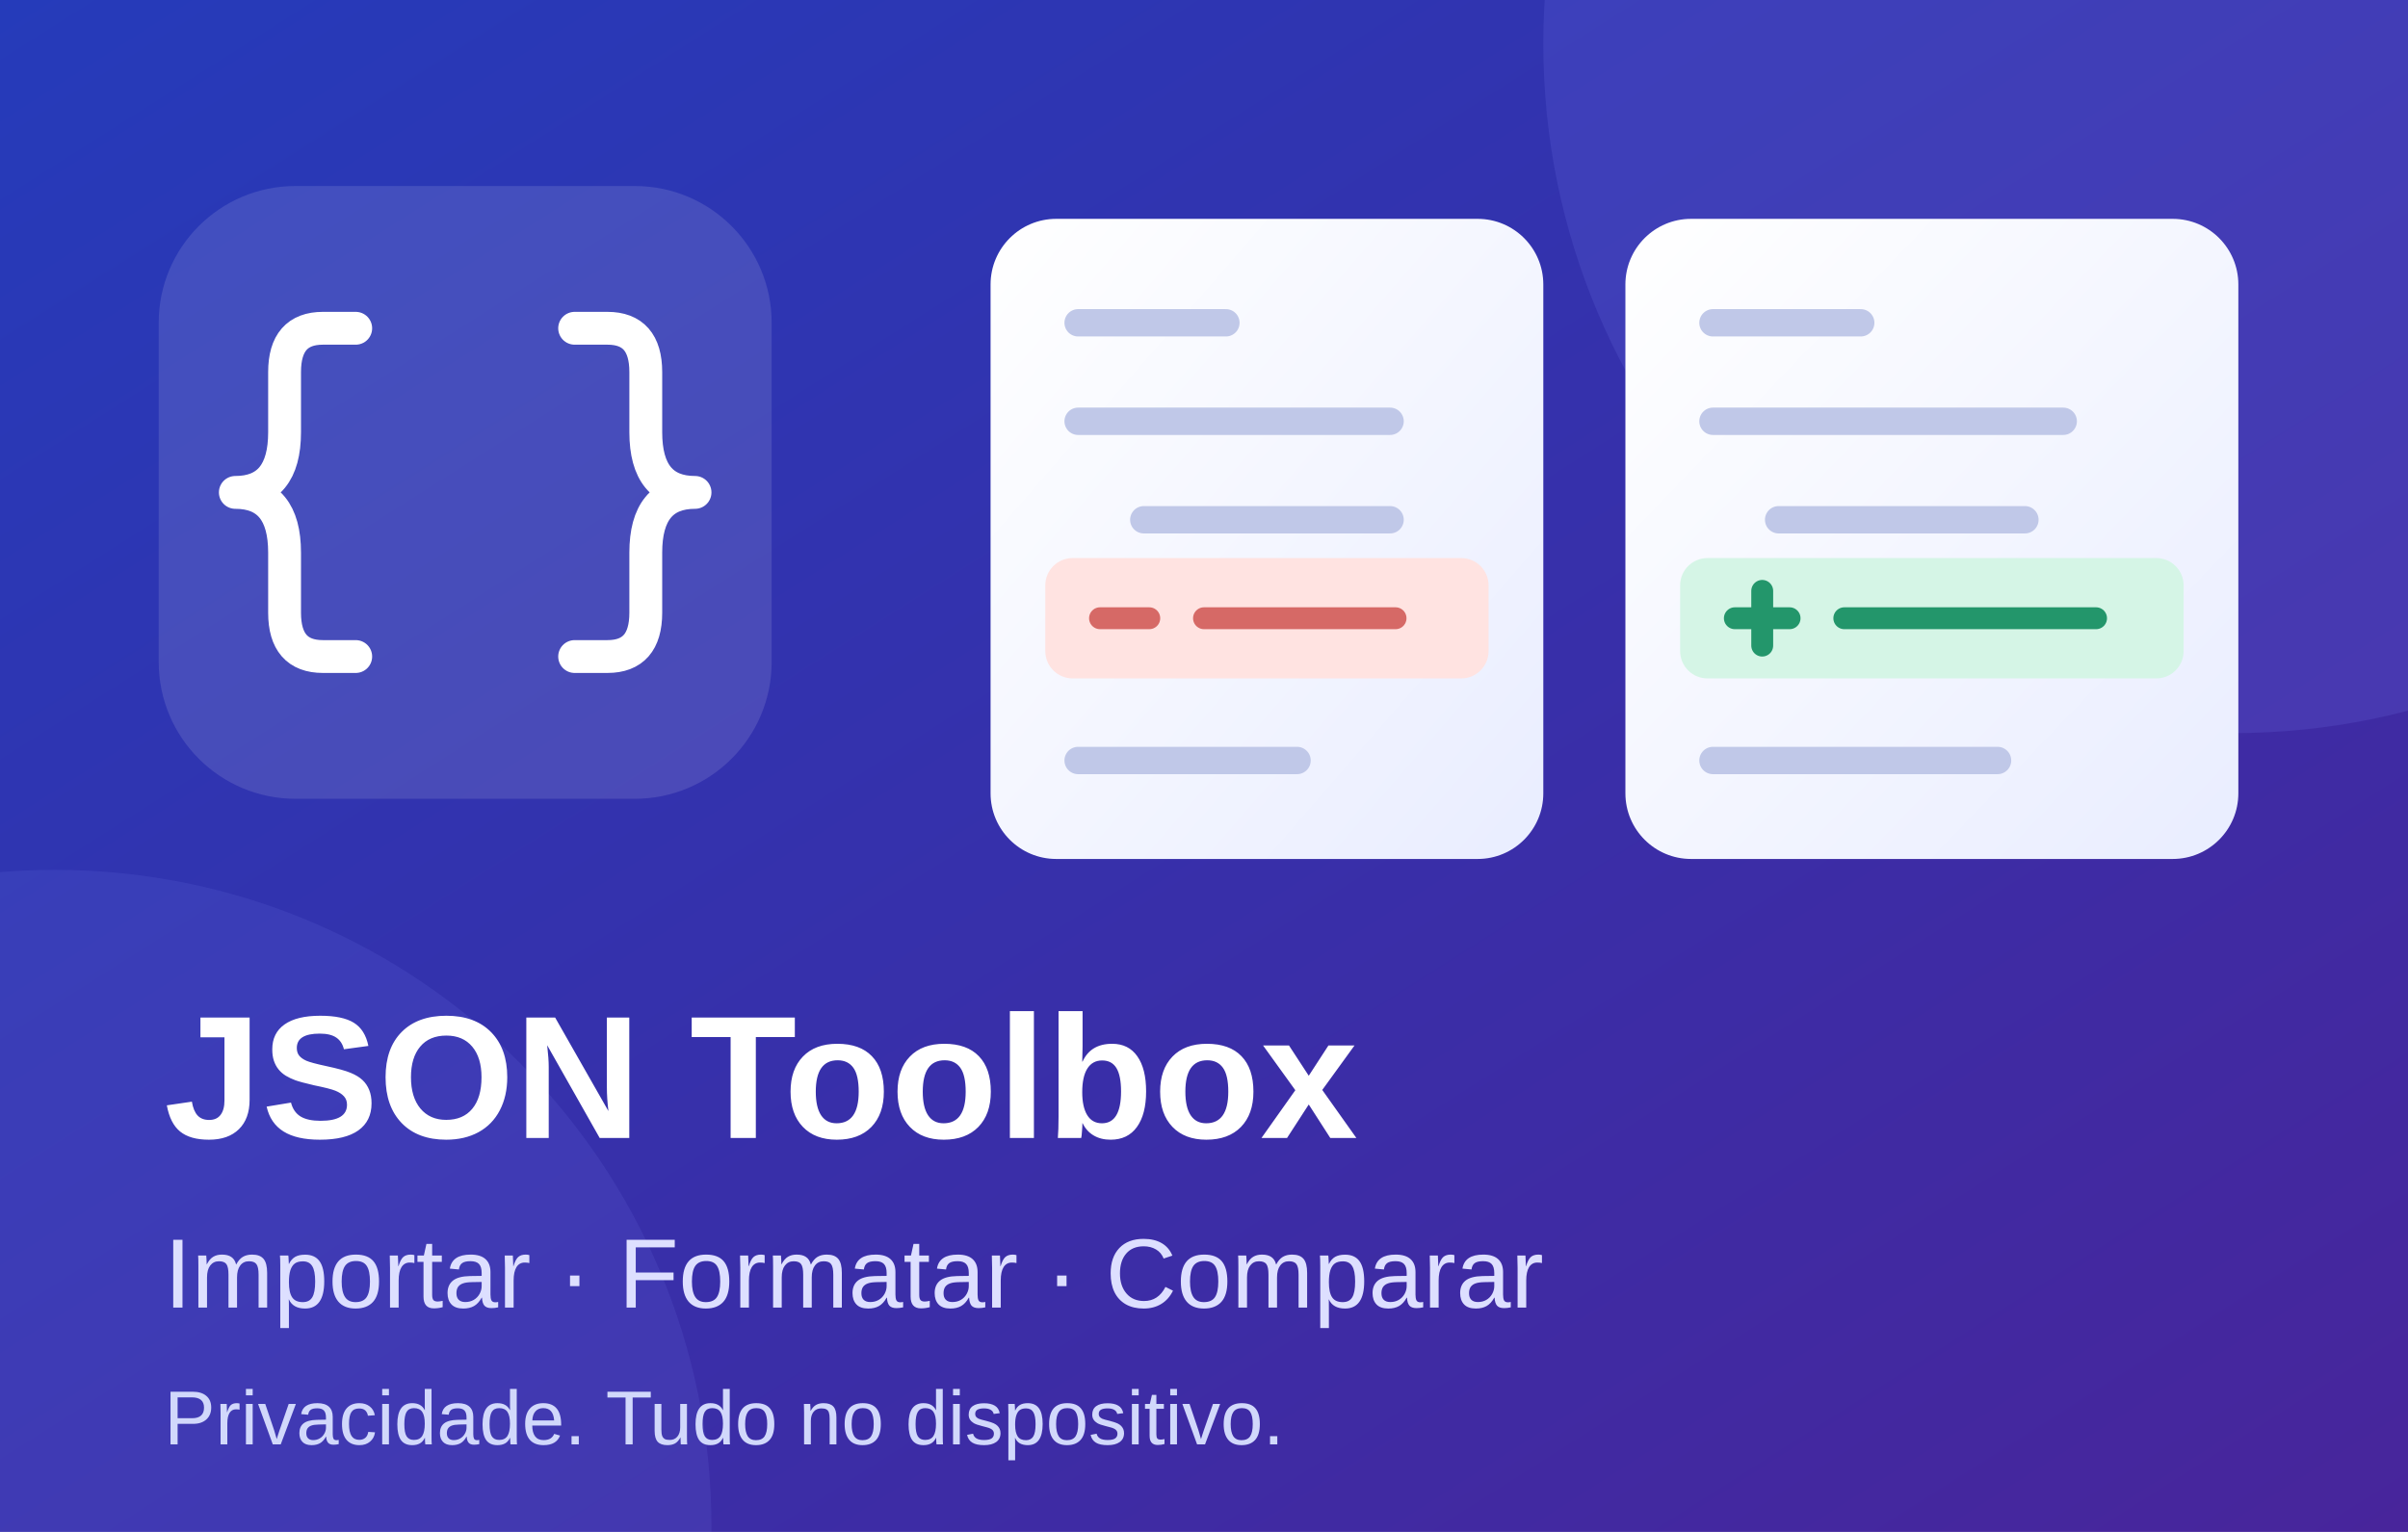
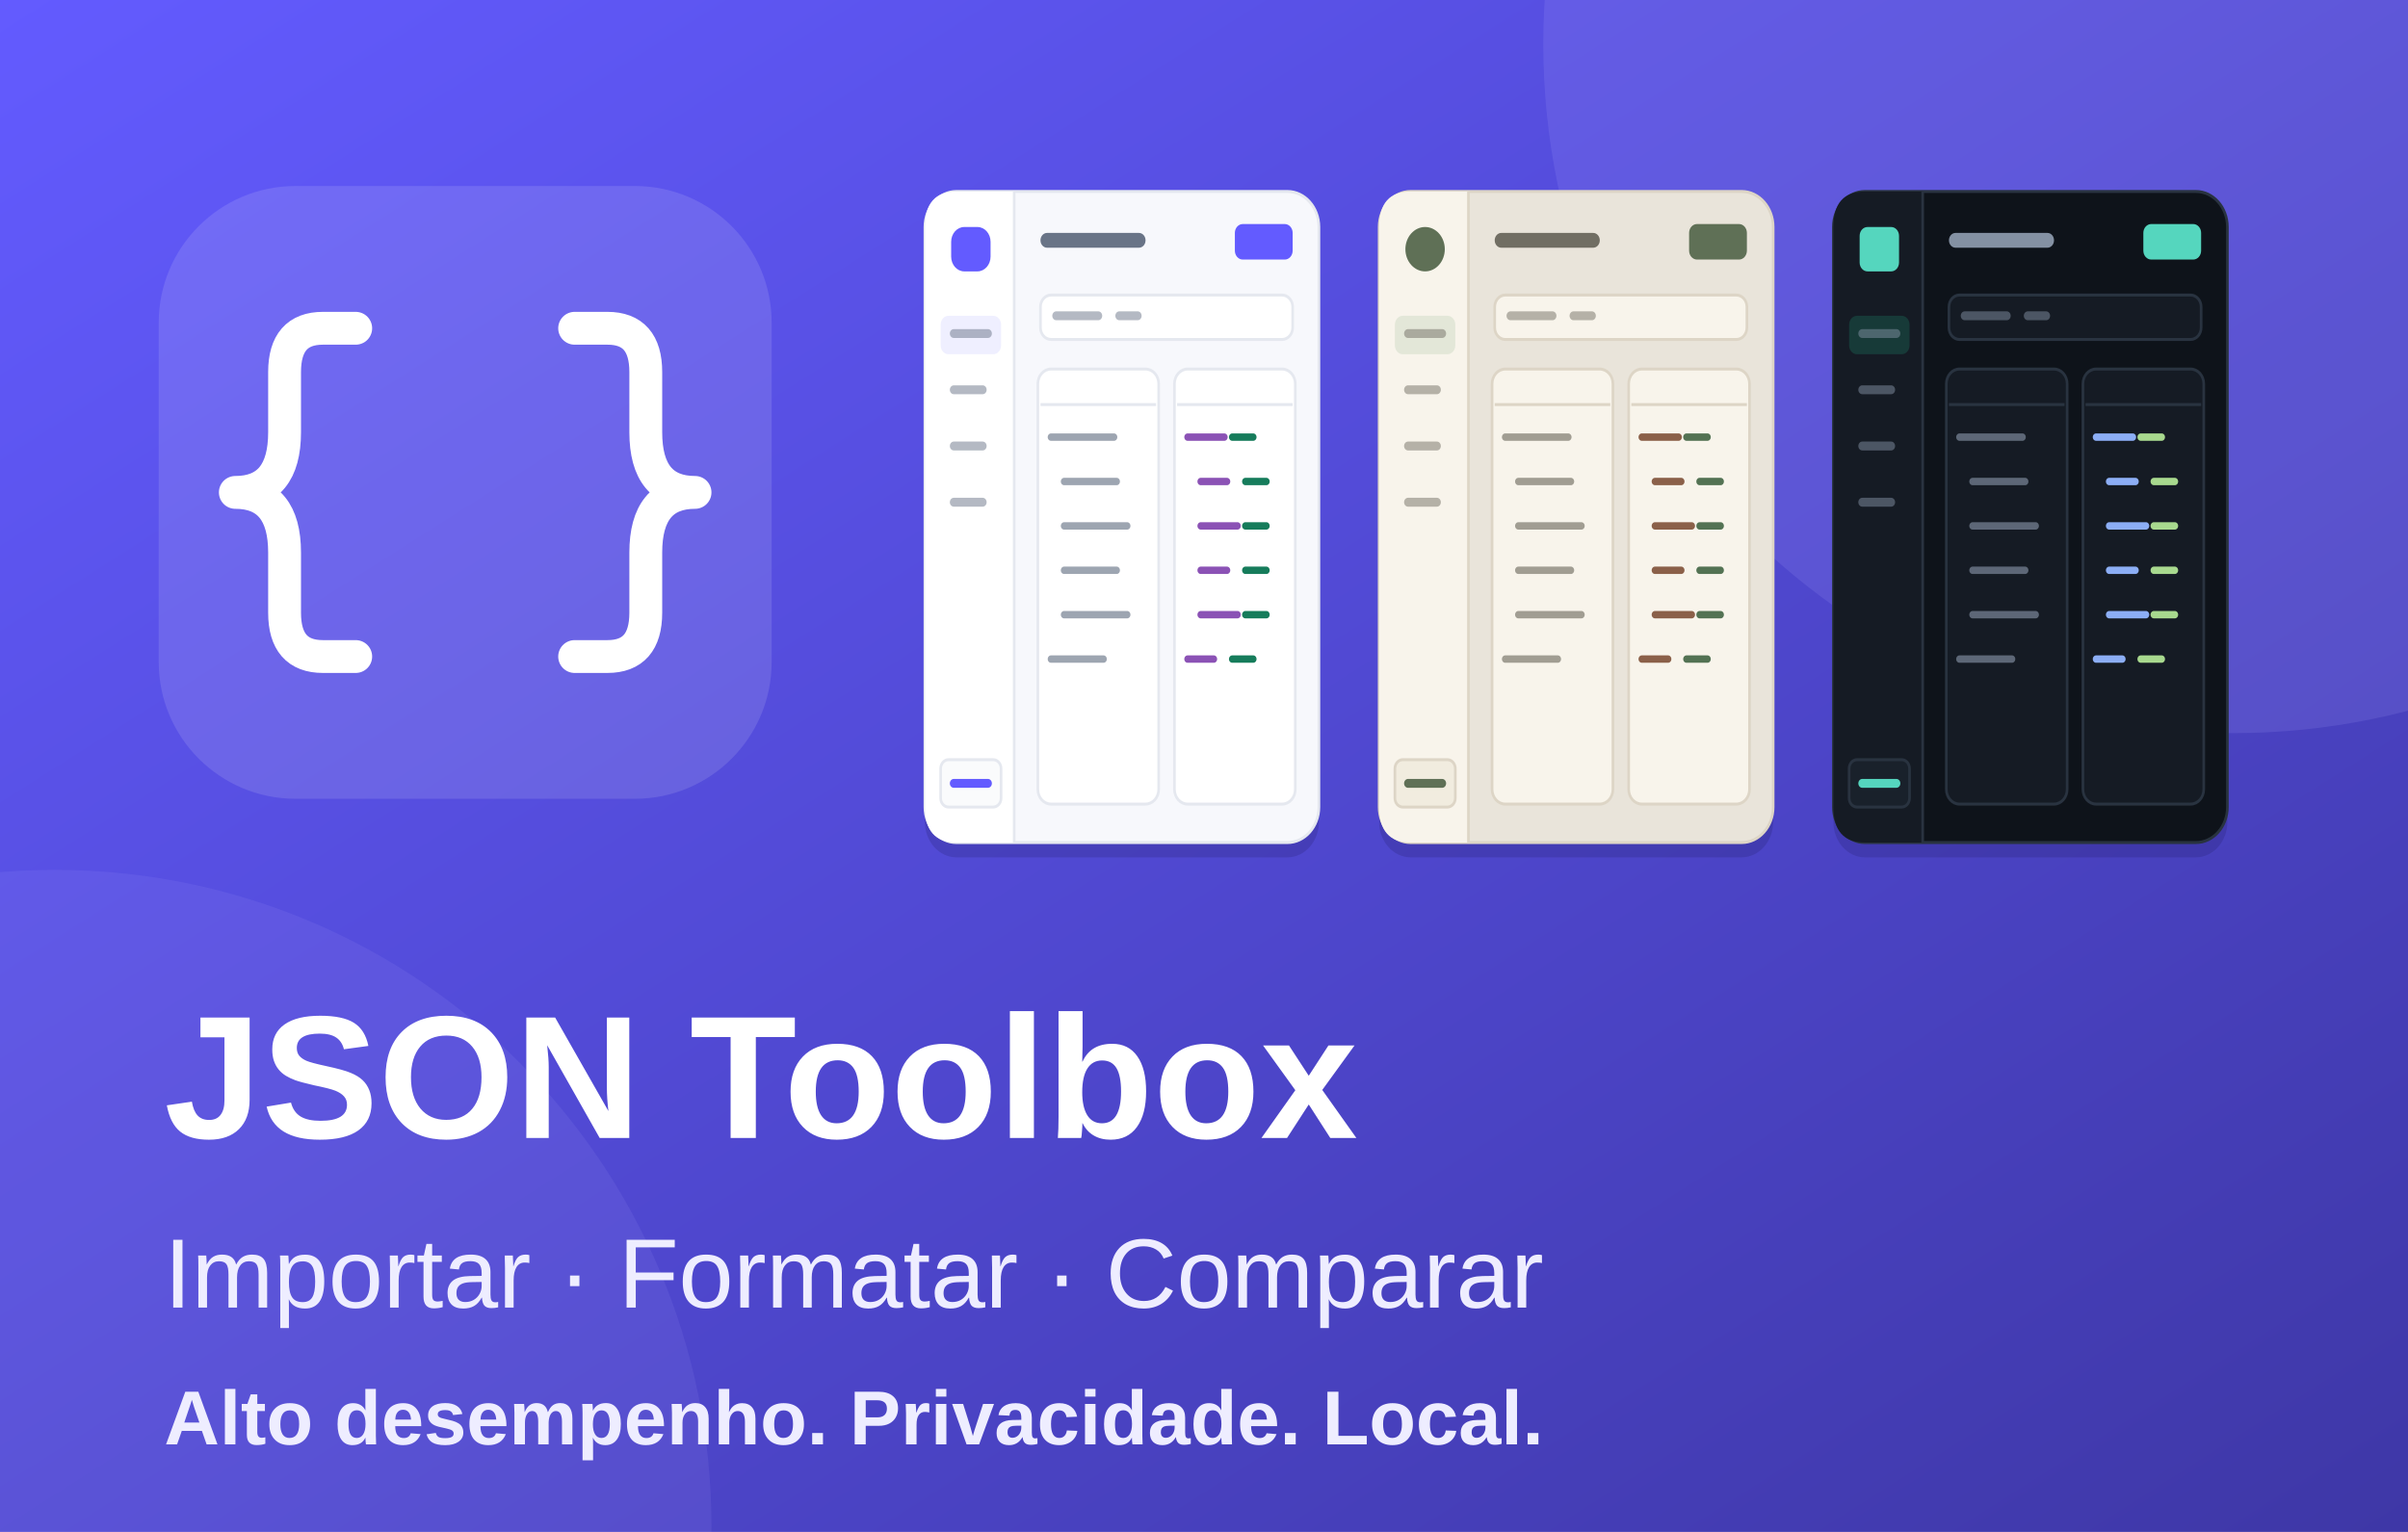
<svg xmlns="http://www.w3.org/2000/svg" width="440" height="280" viewBox="0 0 440 280" lang="pt-PT">
  <defs>
    <linearGradient id="bg" x2="1" y2="1">
-       <stop stop-color="#253bba" />
-       <stop offset="1" stop-color="#48259b" />
-     </linearGradient>
-     <linearGradient id="card" x2="1" y2="1">
-       <stop stop-color="#fff" />
-       <stop offset="1" stop-color="#e9edff" />
+       <stop stop-color="#635bff" />
+       <stop offset="1" stop-color="#3e37a6" />
    </linearGradient>
  </defs>
  <rect width="440" height="280" fill="url(#bg)" />
-   <circle cx="408" cy="8" r="126" fill="#7f85f7" opacity=".15" />
-   <circle cx="10" cy="279" r="120" fill="#818cf8" opacity=".12" />
+   <circle cx="408" cy="8" r="126" fill="#b6b2ff" opacity=".14" />
+   <circle cx="10" cy="279" r="120" fill="#b6b2ff" opacity=".1" />
  <rect x="29" y="34" width="112" height="112" rx="25" fill="#fff" opacity=".12" />
  <g fill="none" stroke="#fff" stroke-width="6" stroke-linecap="round" stroke-linejoin="round">
    <path d="M65 60h-6q-7 0-7 8v11q0 11-9 11 9 0 9 11v11q0 8 7 8h6" />
    <path d="M105 60h6q7 0 7 8v11q0 11 9 11-9 0-9 11v11q0 8-7 8h-6" />
  </g>
-   <g transform="translate(181 40)">
-     <rect width="101" height="117" rx="12" fill="url(#card)" />
-     <rect x="116" width="112" height="117" rx="12" fill="url(#card)" />
-     <g stroke="#c0c8e8" stroke-width="5" stroke-linecap="round">
-       <path d="M16 19h27m-27 18h57m-45 18h45m-45 18h34m-46 26h40" />
-       <path d="M132 19h27m-27 18h64m-52 18h45m-45 18h47m-59 26h52" />
+   <g transform="translate(169 35) scale(0.48 0.5409091)">
+     <g>
+       <rect x="0" y="5" width="150" height="220" rx="12" fill="#17134c" opacity=".18" />
+       <rect width="150" height="220" rx="12" fill="#f7f8fc" stroke="#e5e8ef" />
+       <path d="M12 0h22v220H12q-12 0-12-12V12Q0 0 12 0Z" fill="#ffffff" />
+       <path d="M34 0v220" stroke="#e5e8ef" />
+       <rect x="10" y="12" width="15" height="15" rx="5" fill="#635bff" />
+       <rect x="6" y="42" width="23" height="13" rx="3" fill="#efefff" />
+       <g stroke="#697487" stroke-width="3" stroke-linecap="round" opacity=".5">
+         <path d="M11 48h13M11 67h11M11 86h11M11 105h11" />
+       </g>
+       <rect x="44" y="14" width="40" height="5" rx="2.5" fill="#697487" />
+       <rect x="118" y="11" width="22" height="12" rx="3" fill="#635bff" />
+       <rect x="44" y="35" width="96" height="15" rx="4" fill="#ffffff" stroke="#e5e8ef" />
+       <path d="M50 42h16m8 0h7" stroke="#697487" stroke-width="3" stroke-linecap="round" opacity=".5" />
+       <rect x="43" y="60" width="46" height="147" rx="5" fill="#ffffff" stroke="#e5e8ef" />
+       <rect x="95" y="60" width="46" height="147" rx="5" fill="#ffffff" stroke="#e5e8ef" />
+       <path d="M44 72h44M96 72h44" stroke="#e5e8ef" />
+       <g stroke-width="2.5" stroke-linecap="round">
+         <path d="M48 83h24" stroke="#697487" opacity=".65" />
+         <path d="M100 83h14" stroke="#8b52b5" />
+         <path d="M117 83h8" stroke="#167c5b" />
+         <path d="M53 98h20" stroke="#697487" opacity=".65" />
+         <path d="M105 98h10" stroke="#8b52b5" />
+         <path d="M122 98h8" stroke="#167c5b" />
+         <path d="M53 113h24" stroke="#697487" opacity=".65" />
+         <path d="M105 113h14" stroke="#8b52b5" />
+         <path d="M122 113h8" stroke="#167c5b" />
+         <path d="M53 128h20" stroke="#697487" opacity=".65" />
+         <path d="M105 128h10" stroke="#8b52b5" />
+         <path d="M122 128h8" stroke="#167c5b" />
+         <path d="M53 143h24" stroke="#697487" opacity=".65" />
+         <path d="M105 143h14" stroke="#8b52b5" />
+         <path d="M122 143h8" stroke="#167c5b" />
+         <path d="M48 158h20" stroke="#697487" opacity=".65" />
+         <path d="M100 158h10" stroke="#8b52b5" />
+         <path d="M117 158h8" stroke="#167c5b" />
+       </g>
+       <rect x="6" y="192" width="23" height="16" rx="3" fill="#fafbfc" stroke="#e5e8ef" />
+       <path d="M11 200h13" stroke="#635bff" stroke-width="3" stroke-linecap="round" />
    </g>
-     <rect x="10" y="62" width="81" height="22" rx="5" fill="#ffe3e1" />
-     <path d="M20 73h9m10 0h35" stroke="#d66966" stroke-width="4" stroke-linecap="round" />
-     <rect x="126" y="62" width="92" height="22" rx="5" fill="#d5f5e6" />
-     <path d="M136 73h10m-5-5v10m15-5h46" stroke="#23966b" stroke-width="4" stroke-linecap="round" />
+   </g>
+   <g transform="translate(252 35) scale(0.48 0.5409091)">
+     <g>
+       <rect x="0" y="5" width="150" height="220" rx="12" fill="#17134c" opacity=".18" />
+       <rect width="150" height="220" rx="12" fill="#e9e4da" stroke="#ddd5c6" />
+       <path d="M12 0h22v220H12q-12 0-12-12V12Q0 0 12 0Z" fill="#f8f4eb" />
+       <path d="M34 0v220" stroke="#ddd5c6" />
+       <rect x="10" y="12" width="15" height="15" rx="8" fill="#5f7056" />
+       <rect x="6" y="42" width="23" height="13" rx="3" fill="#e3e7d8" />
+       <g stroke="#716e63" stroke-width="3" stroke-linecap="round" opacity=".5">
+         <path d="M11 48h13M11 67h11M11 86h11M11 105h11" />
+       </g>
+       <rect x="44" y="14" width="40" height="5" rx="2.5" fill="#716e63" />
+       <rect x="118" y="11" width="22" height="12" rx="3" fill="#5f7056" />
+       <rect x="44" y="35" width="96" height="15" rx="4" fill="#f8f4eb" stroke="#ddd5c6" />
+       <path d="M50 42h16m8 0h7" stroke="#716e63" stroke-width="3" stroke-linecap="round" opacity=".5" />
+       <rect x="43" y="60" width="46" height="147" rx="5" fill="#f8f4eb" stroke="#ddd5c6" />
+       <rect x="95" y="60" width="46" height="147" rx="5" fill="#f8f4eb" stroke="#ddd5c6" />
+       <path d="M44 72h44M96 72h44" stroke="#ddd5c6" />
+       <g stroke-width="2.5" stroke-linecap="round">
+         <path d="M48 83h24" stroke="#716e63" opacity=".65" />
+         <path d="M100 83h14" stroke="#8b6049" />
+         <path d="M117 83h8" stroke="#537253" />
+         <path d="M53 98h20" stroke="#716e63" opacity=".65" />
+         <path d="M105 98h10" stroke="#8b6049" />
+         <path d="M122 98h8" stroke="#537253" />
+         <path d="M53 113h24" stroke="#716e63" opacity=".65" />
+         <path d="M105 113h14" stroke="#8b6049" />
+         <path d="M122 113h8" stroke="#537253" />
+         <path d="M53 128h20" stroke="#716e63" opacity=".65" />
+         <path d="M105 128h10" stroke="#8b6049" />
+         <path d="M122 128h8" stroke="#537253" />
+         <path d="M53 143h24" stroke="#716e63" opacity=".65" />
+         <path d="M105 143h14" stroke="#8b6049" />
+         <path d="M122 143h8" stroke="#537253" />
+         <path d="M48 158h20" stroke="#716e63" opacity=".65" />
+         <path d="M100 158h10" stroke="#8b6049" />
+         <path d="M117 158h8" stroke="#537253" />
+       </g>
+       <rect x="6" y="192" width="23" height="16" rx="3" fill="#f1ecdf" stroke="#ddd5c6" />
+       <path d="M11 200h13" stroke="#5f7056" stroke-width="3" stroke-linecap="round" />
+     </g>
+   </g>
+   <g transform="translate(335 35) scale(0.48 0.5409091)">
+     <g>
+       <rect x="0" y="5" width="150" height="220" rx="12" fill="#17134c" opacity=".18" />
+       <rect width="150" height="220" rx="12" fill="#0e131a" stroke="#293340" />
+       <path d="M12 0h22v220H12q-12 0-12-12V12Q0 0 12 0Z" fill="#151b24" />
+       <path d="M34 0v220" stroke="#293340" />
+       <rect x="10" y="12" width="15" height="15" rx="3" fill="#55d6be" />
+       <rect x="6" y="42" width="23" height="13" rx="3" fill="#173a38" />
+       <g stroke="#8491a3" stroke-width="3" stroke-linecap="round" opacity=".5">
+         <path d="M11 48h13M11 67h11M11 86h11M11 105h11" />
+       </g>
+       <rect x="44" y="14" width="40" height="5" rx="2.5" fill="#8491a3" />
+       <rect x="118" y="11" width="22" height="12" rx="3" fill="#55d6be" />
+       <rect x="44" y="35" width="96" height="15" rx="4" fill="#151b24" stroke="#293340" />
+       <path d="M50 42h16m8 0h7" stroke="#8491a3" stroke-width="3" stroke-linecap="round" opacity=".5" />
+       <rect x="43" y="60" width="46" height="147" rx="5" fill="#151b24" stroke="#293340" />
+       <rect x="95" y="60" width="46" height="147" rx="5" fill="#151b24" stroke="#293340" />
+       <path d="M44 72h44M96 72h44" stroke="#293340" />
+       <g stroke-width="2.5" stroke-linecap="round">
+         <path d="M48 83h24" stroke="#8491a3" opacity=".65" />
+         <path d="M100 83h14" stroke="#8caef5" />
+         <path d="M117 83h8" stroke="#a8d98e" />
+         <path d="M53 98h20" stroke="#8491a3" opacity=".65" />
+         <path d="M105 98h10" stroke="#8caef5" />
+         <path d="M122 98h8" stroke="#a8d98e" />
+         <path d="M53 113h24" stroke="#8491a3" opacity=".65" />
+         <path d="M105 113h14" stroke="#8caef5" />
+         <path d="M122 113h8" stroke="#a8d98e" />
+         <path d="M53 128h20" stroke="#8491a3" opacity=".65" />
+         <path d="M105 128h10" stroke="#8caef5" />
+         <path d="M122 128h8" stroke="#a8d98e" />
+         <path d="M53 143h24" stroke="#8491a3" opacity=".65" />
+         <path d="M105 143h14" stroke="#8caef5" />
+         <path d="M122 143h8" stroke="#a8d98e" />
+         <path d="M48 158h20" stroke="#8491a3" opacity=".65" />
+         <path d="M100 158h10" stroke="#8caef5" />
+         <path d="M117 158h8" stroke="#a8d98e" />
+       </g>
+       <rect x="6" y="192" width="23" height="16" rx="3" fill="#19212b" stroke="#293340" />
+       <path d="M11 200h13" stroke="#55d6be" stroke-width="3" stroke-linecap="round" />
+     </g>
  </g>
  <text x="30" y="208" fill="#fff" font-family="Arial, Noto Sans, sans-serif" font-size="32" font-weight="700" direction="ltr" unicode-bidi="isolate" text-anchor="start" data-max-width="380" data-min-x="29" data-max-x="411">JSON Toolbox</text>
-   <text x="30" y="239" fill="#dddfff" font-family="Arial, Noto Sans, sans-serif" font-size="18" font-weight="400" direction="ltr" unicode-bidi="isolate" text-anchor="start" data-max-width="380" data-min-x="29" data-max-x="411">Importar · Formatar · Comparar</text>
-   <text x="30" y="264" fill="#d1d8fb" font-family="Arial, Noto Sans, sans-serif" font-size="14" font-weight="400" direction="ltr" unicode-bidi="isolate" text-anchor="start" data-max-width="380" data-min-x="29" data-max-x="411">Privacidade. Tudo no dispositivo.</text>
+   <text x="30" y="239" fill="#eeedff" font-family="Arial, Noto Sans, sans-serif" font-size="18" font-weight="400" direction="ltr" unicode-bidi="isolate" text-anchor="start" data-max-width="380" data-min-x="29" data-max-x="411">Importar · Formatar · Comparar</text>
+   <text x="30" y="264" fill="#eeedff" font-family="Arial, Noto Sans, sans-serif" font-size="14" font-weight="600" direction="ltr" unicode-bidi="isolate" text-anchor="start" data-max-width="380" data-min-x="29" data-max-x="411">Alto desempenho. Privacidade. Local.</text>
</svg>
